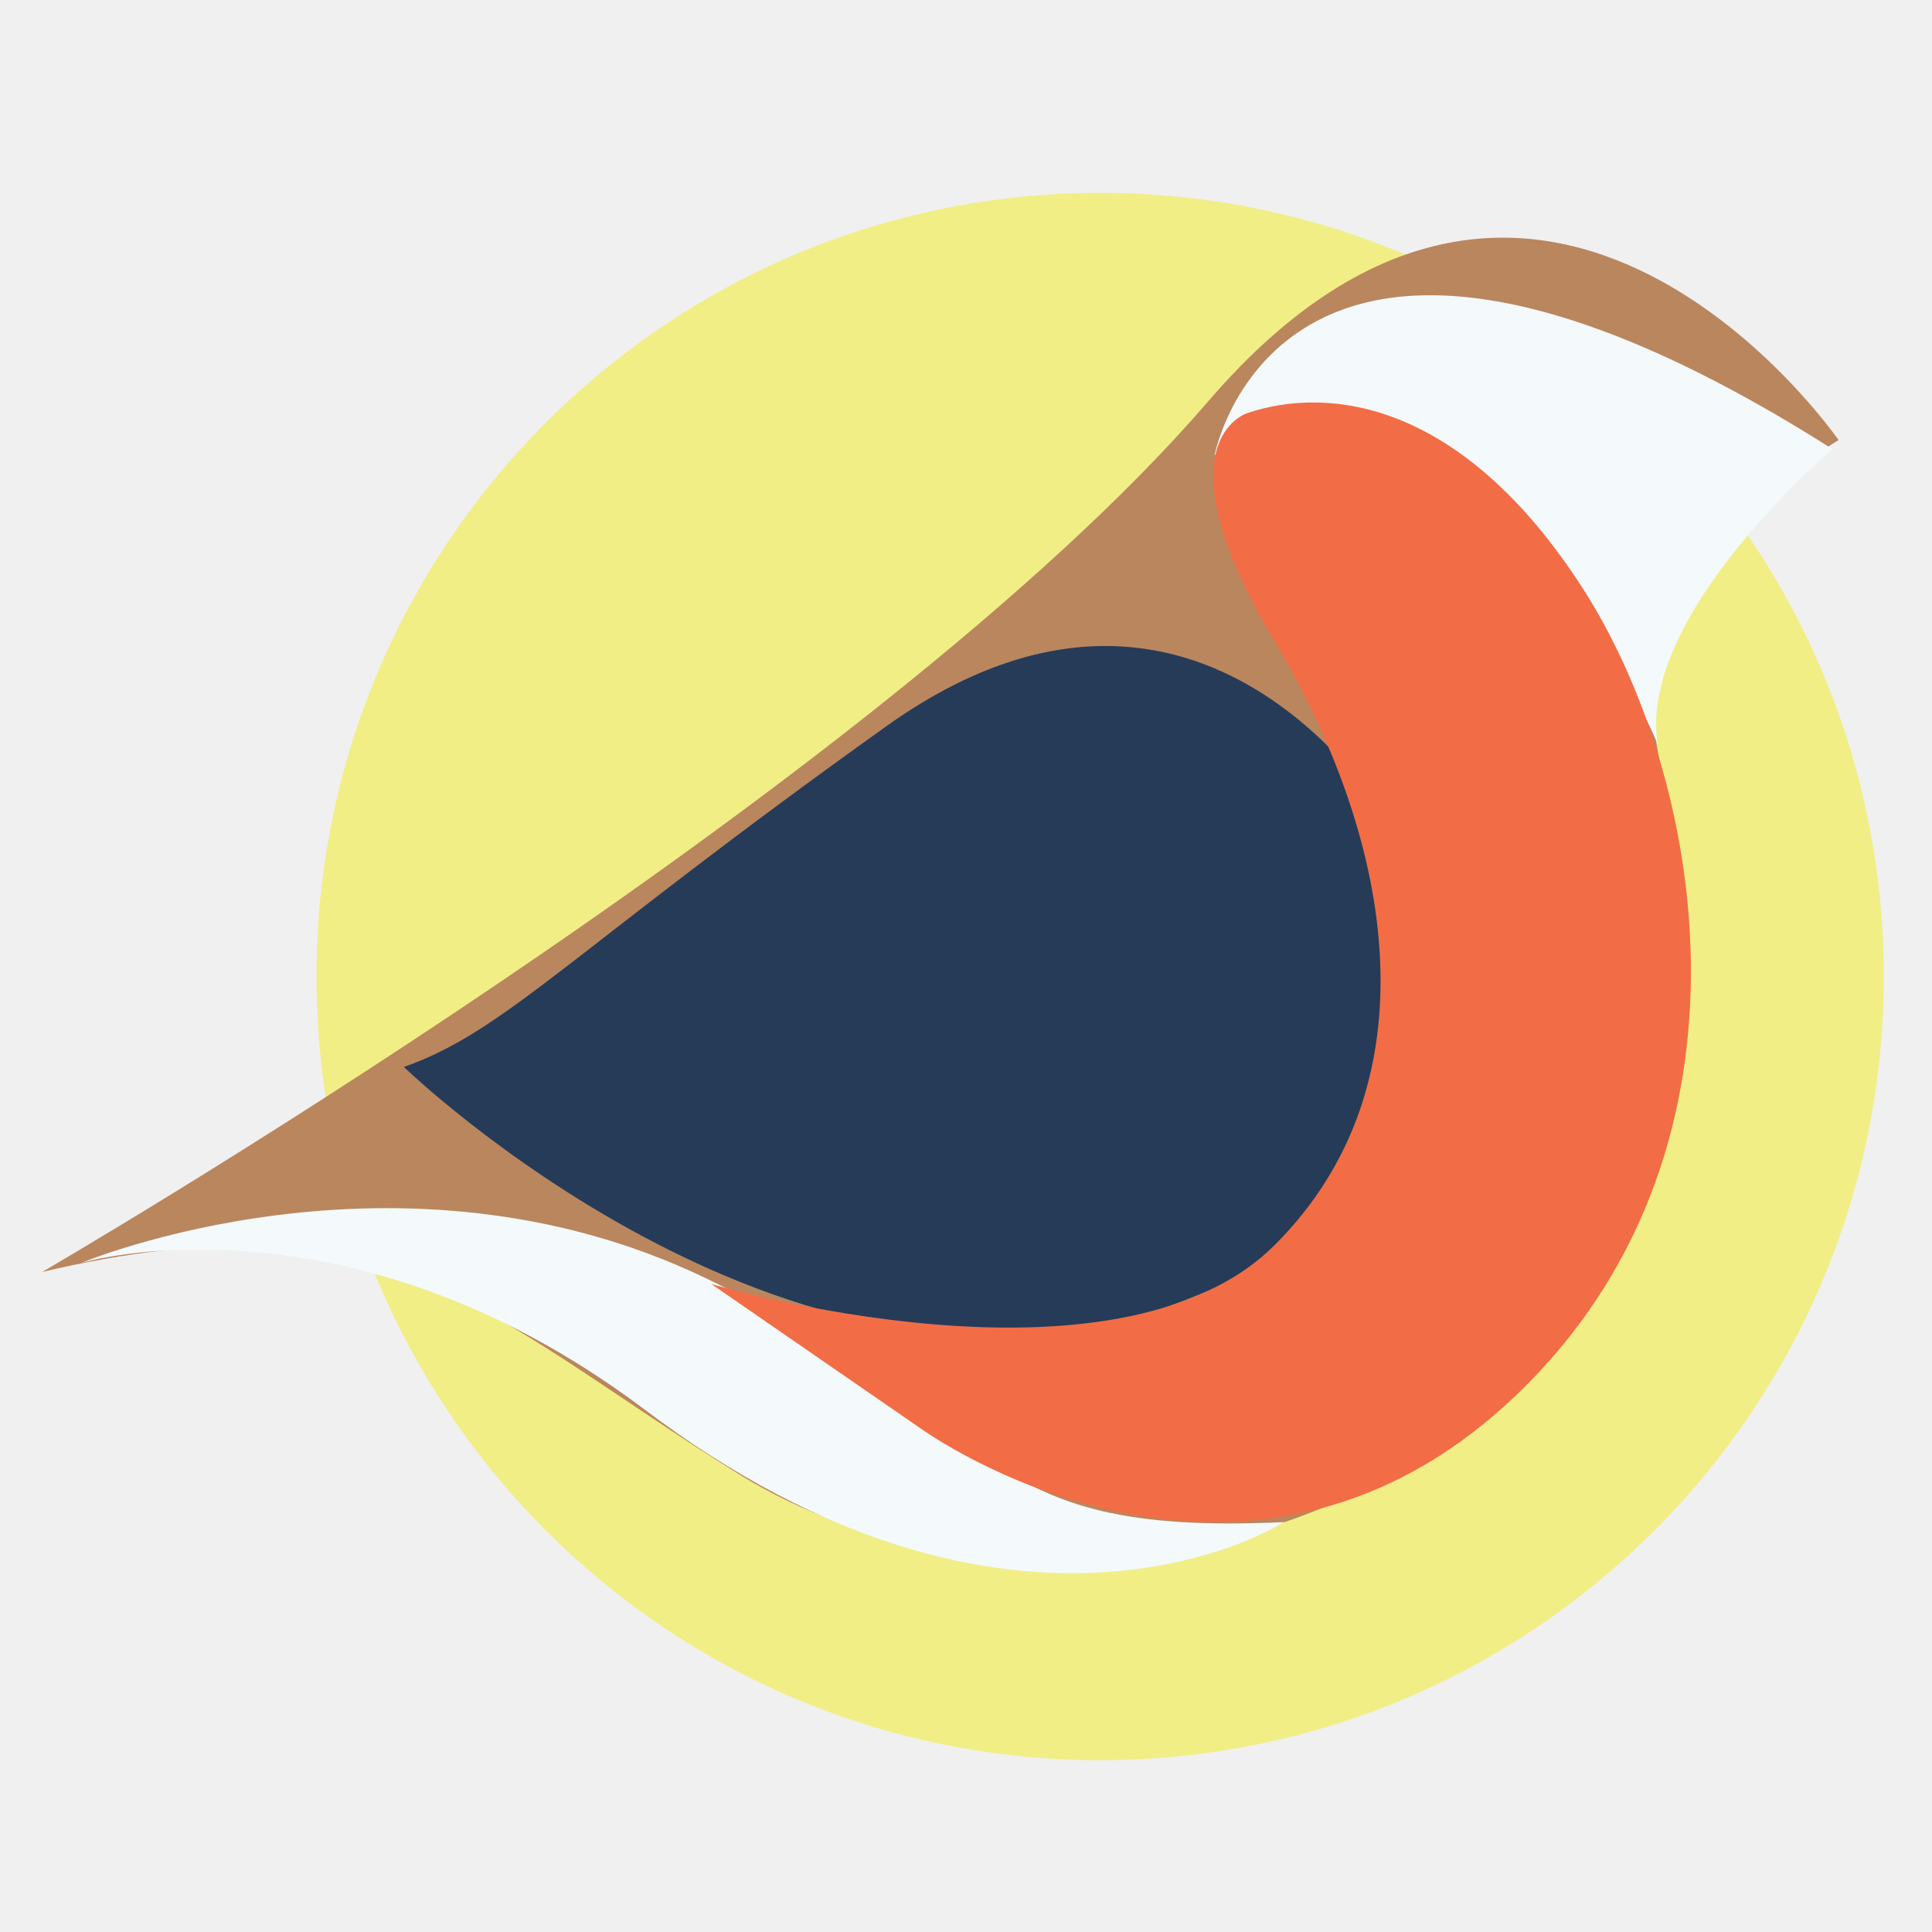
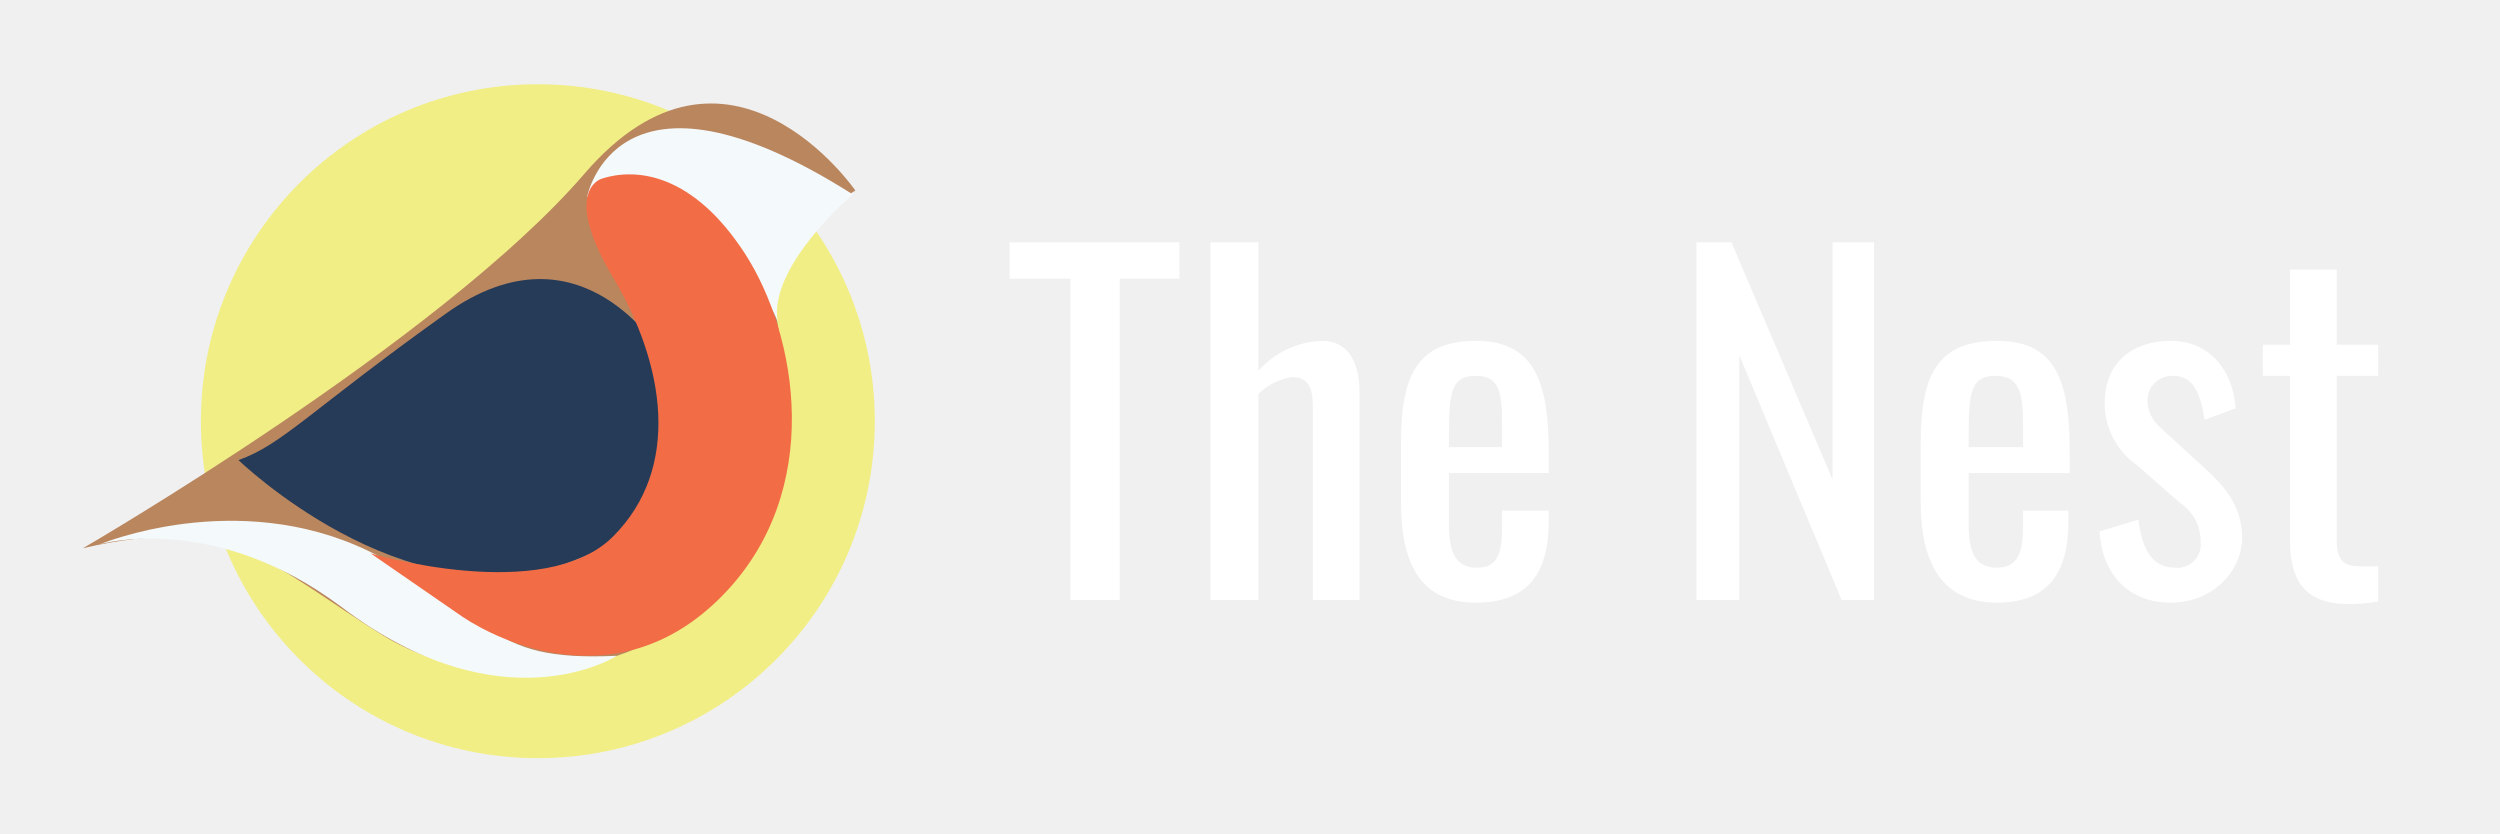
- <svg xmlns="http://www.w3.org/2000/svg" id="Layer_1" data-name="Layer 1" width="0.9in" height="0.9in" viewBox="0 0 64.1 64.1">
-   <circle id="Ellipse_10" data-name="Ellipse 10" cx="36.5" cy="32.4" r="26" fill="#f1ee86" />
-   <path id="Path_8" data-name="Path 8" d="M1.4,42.2S29,26.2,40.1,13.3,61,14.6,61,14.6s-6.7,4-6.2,8.9,3.5,10.7-2.3,19.6S33,54.2,24.5,48.9,12.9,39.5,1.4,42.2Z" fill="#ba865e" />
-   <path id="Path_9" data-name="Path 9" d="M2.7,41.9s10.5-4.4,20.7.5S32,51,42.6,50.5c0,0-8.8,5.7-21.3-3.8C11.4,39.3,2.7,41.9,2.7,41.9Z" fill="#f4f9fb" />
-   <path id="Path_10" data-name="Path 10" d="M46.1,27.3s-6.2-10.7-16.7-3.2-12.6,10.1-16,11.3c0,0,12.7,12.3,25.2,8C52.8,38.4,46.1,27.3,46.1,27.3Z" fill="#263b58" />
-   <path id="Path_11" data-name="Path 11" d="M40.3,15.1s2.2-11.8,20.5-.2c0,0-6.5,5.5-5.8,9.8C55,24.6,48.4,9.5,40.3,15.1Z" fill="#f4f9fb" />
-   <path id="Path_12" data-name="Path 12" d="M41.4,13.7s-3.1.9.9,7.6,5.3,14.7,0,20-18.7,1.3-18.7,1.3l7.1,4.9c2.7,1.8,12,6.5,20-1.6s5.8-20.2,1.8-26.4S44.1,12.8,41.4,13.7Z" fill="#f26d45" />
+ <svg xmlns="http://www.w3.org/2000/svg" id="Layer_1" data-name="Layer 1" width="2.7in" height="0.9in" viewBox="0 0 192.9 64.1">
+   <circle id="Ellipse_10" data-name="Ellipse 10" cx="41.5" cy="32.4" r="26" fill="#f1ee86" />
+   <path id="Path_8" data-name="Path 8" d="M6.4,42.2S34,26.2,45.1,13.3,66,14.6,66,14.6s-6.7,4-6.2,8.9,3.5,10.7-2.3,19.6S38,54.2,29.5,48.9,17.9,39.5,6.4,42.2Z" fill="#ba865e" />
+   <path id="Path_9" data-name="Path 9" d="M7.7,41.9s10.5-4.4,20.7.5S37,51,47.6,50.5c0,0-8.8,5.7-21.3-3.8C16.4,39.3,7.7,41.9,7.7,41.9Z" fill="#f4f9fb" />
+   <path id="Path_10" data-name="Path 10" d="M51.1,27.3s-6.2-10.7-16.7-3.2-12.6,10.1-16,11.3c0,0,12.7,12.3,25.2,8C57.8,38.4,51.1,27.3,51.1,27.3Z" fill="#263b58" />
+   <path id="Path_11" data-name="Path 11" d="M45.3,15.1s2.2-11.8,20.5-.2c0,0-6.5,5.5-5.8,9.8C60,24.6,53.4,9.5,45.3,15.1Z" fill="#f4f9fb" />
+   <path id="Path_12" data-name="Path 12" d="M46.4,13.7s-3.1.9.9,7.6,5.3,14.7,0,20-18.7,1.3-18.7,1.3l7.1,4.9c2.7,1.8,12,6.5,20-1.6s5.8-20.2,1.8-26.4S49.1,12.8,46.4,13.7Z" fill="#f26d45" />
+   <path d="M82.6,21.4H77.9V18.6H91v2.8H86.4V46.2H82.6Z" fill="#fff" />
+   <path d="M93.4,18.6h3.7v9.9a6.9,6.9,0,0,1,4.9-2.3c2.3,0,2.9,2.1,2.9,4v16h-3.6V31.3c0-1.4-.3-2.3-1.6-2.3a4.6,4.6,0,0,0-2.6,1.3V46.2H93.4Z" fill="#fff" />
+   <path d="M108.1,38.6V34.1c0-5.3,1.3-7.9,5.8-7.9s5.6,3.2,5.6,8.6v1.6h-7.7v3.9c0,2.4.6,3.4,2.2,3.4s1.9-1.2,1.9-3.2V39.3h3.6v.8c0,3.9-1.5,6.3-5.6,6.3S108.1,43.7,108.1,38.6Zm7.8-4.2V32.6c0-2.4-.2-3.7-2-3.7s-2.1,1-2.1,4.4v1.1Z" fill="#fff" />
+   <path d="M130.9,18.6h2.7l7.8,18.3V18.6h3.2V46.2h-2.5l-7.9-18.9V46.2h-3.3Z" fill="#fff" />
+   <path d="M148.2,38.6V34.1c0-5.3,1.3-7.9,5.9-7.9s5.6,3.2,5.6,8.6v1.6h-7.8v3.9c0,2.4.6,3.4,2.2,3.4s2-1.2,2-3.2V39.3h3.5v.8c0,3.9-1.5,6.3-5.5,6.3S148.2,43.7,148.2,38.6Zm7.9-4.2V32.6c0-2.4-.3-3.7-2.1-3.7s-2.1,1-2.1,4.4v1.1Z" fill="#fff" />
+   <path d="M162,40.9l3-.9c.3,2.5,1.2,3.7,2.8,3.7a1.8,1.8,0,0,0,2-2,3.5,3.5,0,0,0-1.6-3l-3.3-2.9a5.8,5.8,0,0,1-2.5-4.8c0-3.1,2.1-4.8,5.1-4.8s4.8,2.3,5,5.2l-2.4.9c-.3-2.1-.9-3.4-2.4-3.4a1.9,1.9,0,0,0-2,2,2.8,2.8,0,0,0,1,2l3.5,3.2c1.4,1.3,2.8,2.8,2.8,5.3s-2.2,5-5.5,5S162.2,44.2,162,40.9Z" fill="#fff" />
+   <path d="M176.7,41.7V28.9h-2.1V26.5h2.1V20.7h3.6v5.8h3.2v2.4h-3.2V41.5c0,1.5.4,2.1,1.8,2.1h1.4v2.7a11.4,11.4,0,0,1-2.6.2C177.8,46.4,176.7,44.6,176.7,41.7Z" fill="#fff" />
</svg>
